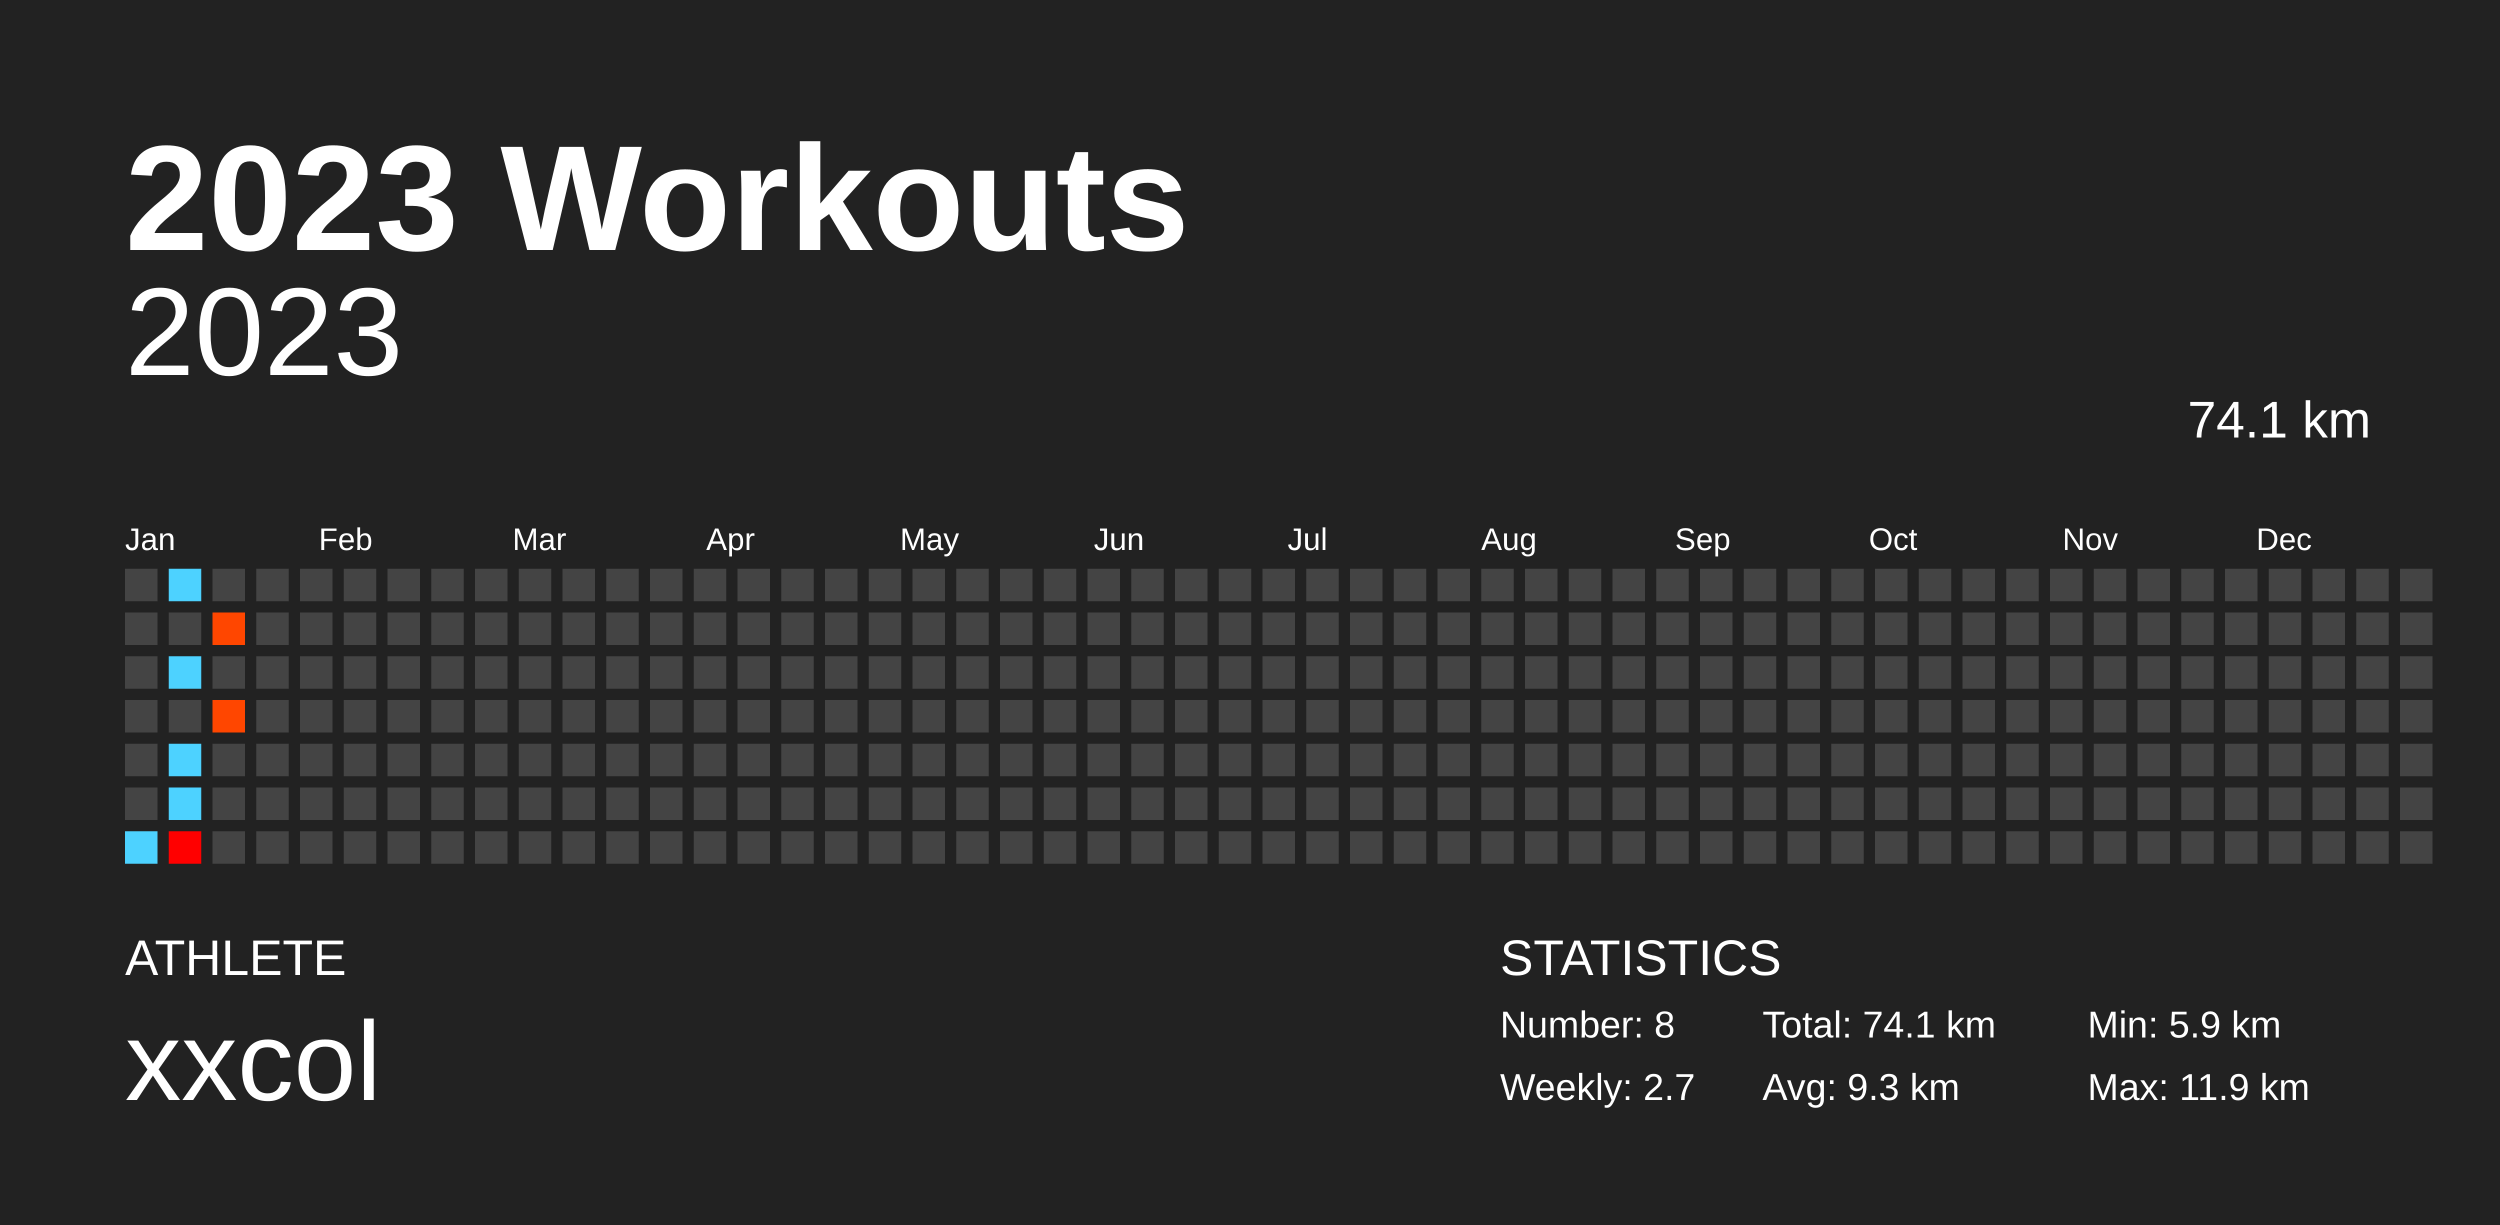
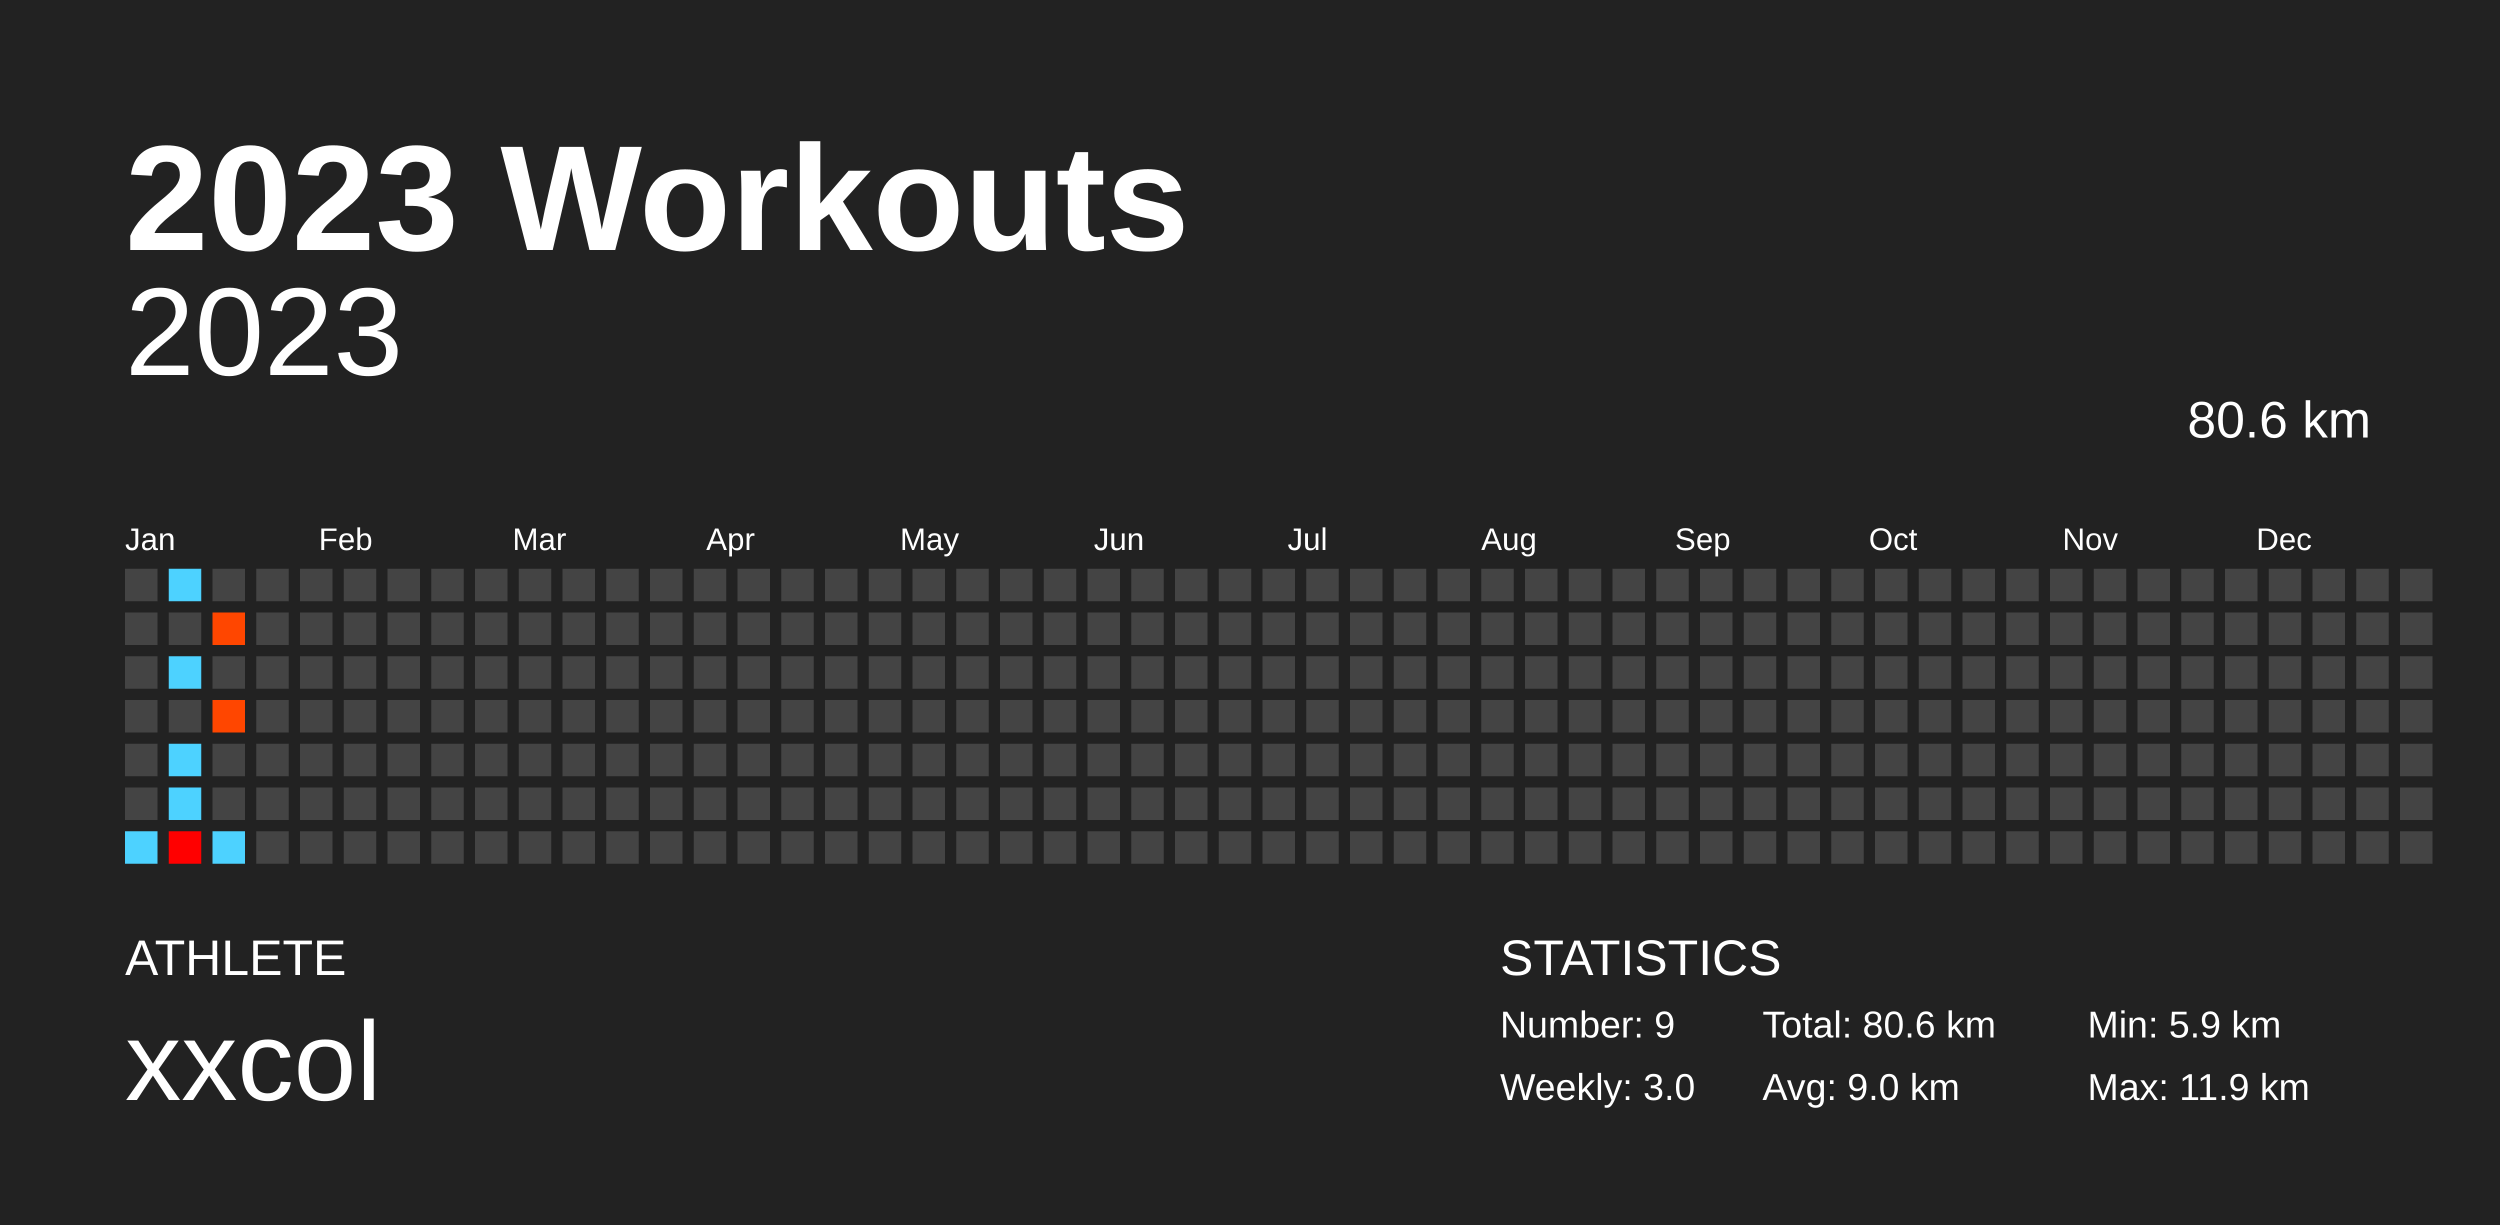
<svg xmlns="http://www.w3.org/2000/svg" baseProfile="full" height="98mm" version="1.1" viewBox="0,0,200,98" width="200mm">
  <defs />
  <rect fill="#222222" height="98" width="200" x="0" y="0" />
  <text fill="#FFFFFF" style="font-size:12px; font-family:Arial; font-weight:bold;" x="10" y="20">2023 Workouts</text>
  <text fill="#FFFFFF" style="font-size:4px; font-family:Arial" x="10" y="78">ATHLETE</text>
  <text fill="#FFFFFF" style="font-size:9px; font-family:Arial" x="10" y="88">xxcol</text>
  <text fill="#FFFFFF" style="font-size:4px; font-family:Arial" x="120" y="78">STATISTICS</text>
-   <text fill="#FFFFFF" style="font-size:3px; font-family:Arial" x="120" y="83">Number: 8</text>
-   <text fill="#FFFFFF" style="font-size:3px; font-family:Arial" x="120" y="88">Weekly: 2.7</text>
-   <text fill="#FFFFFF" style="font-size:3px; font-family:Arial" x="141" y="83">Total: 74.1 km</text>
-   <text fill="#FFFFFF" style="font-size:3px; font-family:Arial" x="141" y="88">Avg: 9.3 km</text>
+   <text fill="#FFFFFF" style="font-size:3px; font-family:Arial" x="120" y="83">Number: 9</text>
+   <text fill="#FFFFFF" style="font-size:3px; font-family:Arial" x="120" y="88">Weekly: 3.0</text>
+   <text fill="#FFFFFF" style="font-size:3px; font-family:Arial" x="141" y="83">Total: 80.6 km</text>
+   <text fill="#FFFFFF" style="font-size:3px; font-family:Arial" x="141" y="88">Avg: 9.0 km</text>
  <text fill="#FFFFFF" style="font-size:3px; font-family:Arial" x="167" y="83">Min: 5.9 km</text>
  <text fill="#FFFFFF" style="font-size:3px; font-family:Arial" x="167" y="88">Max: 11.9 km</text>
  <text alignment-baseline="hanging" fill="#FFFFFF" style="font-size:10.0px; font-family:Arial;" x="10" y="30">2023</text>
-   <text alignment-baseline="hanging" fill="#FFFFFF" style="font-size:4.125px; font-family:Arial;" x="175" y="35">74.1 km</text>
+   <text alignment-baseline="hanging" fill="#FFFFFF" style="font-size:4.125px; font-family:Arial;" x="175" y="35">80.6 km</text>
  <text fill="#FFFFFF" style="font-size:2.5px; font-family:Arial" x="10.0" y="44">Jan</text>
  <text fill="#FFFFFF" style="font-size:2.5px; font-family:Arial" x="25.5" y="44">Feb</text>
  <text fill="#FFFFFF" style="font-size:2.5px; font-family:Arial" x="41.0" y="44">Mar</text>
  <text fill="#FFFFFF" style="font-size:2.5px; font-family:Arial" x="56.5" y="44">Apr</text>
  <text fill="#FFFFFF" style="font-size:2.5px; font-family:Arial" x="72.0" y="44">May</text>
  <text fill="#FFFFFF" style="font-size:2.5px; font-family:Arial" x="87.5" y="44">Jun</text>
  <text fill="#FFFFFF" style="font-size:2.5px; font-family:Arial" x="103.0" y="44">Jul</text>
  <text fill="#FFFFFF" style="font-size:2.5px; font-family:Arial" x="118.5" y="44">Aug</text>
  <text fill="#FFFFFF" style="font-size:2.5px; font-family:Arial" x="134.0" y="44">Sep</text>
  <text fill="#FFFFFF" style="font-size:2.5px; font-family:Arial" x="149.5" y="44">Oct</text>
  <text fill="#FFFFFF" style="font-size:2.5px; font-family:Arial" x="165.0" y="44">Nov</text>
  <text fill="#FFFFFF" style="font-size:2.5px; font-family:Arial" x="180.5" y="44">Dec</text>
  <rect fill="#444444" height="2.6" width="2.6" x="10.0" y="45.5" />
  <rect fill="#444444" height="2.6" width="2.6" x="10.0" y="49.0" />
  <rect fill="#444444" height="2.6" width="2.6" x="10.0" y="52.5" />
  <rect fill="#444444" height="2.6" width="2.6" x="10.0" y="56.0" />
  <rect fill="#444444" height="2.6" width="2.6" x="10.0" y="59.5" />
  <rect fill="#444444" height="2.6" width="2.6" x="10.0" y="63.0" />
  <rect fill="#4dd2ff" height="2.6" width="2.6" x="10.0" y="66.5" />
  <rect fill="#4dd2ff" height="2.6" width="2.6" x="13.5" y="45.5" />
  <rect fill="#444444" height="2.6" width="2.6" x="13.5" y="49.0" />
  <rect fill="#4dd2ff" height="2.6" width="2.6" x="13.5" y="52.5" />
  <rect fill="#444444" height="2.6" width="2.6" x="13.5" y="56.0" />
  <rect fill="#4dd2ff" height="2.6" width="2.6" x="13.5" y="59.5" />
  <rect fill="#4dd2ff" height="2.6" width="2.6" x="13.5" y="63.0" />
  <rect fill="#ff0000" height="2.6" width="2.6" x="13.5" y="66.5" />
  <rect fill="#444444" height="2.6" width="2.6" x="17.0" y="45.5" />
  <rect fill="#ff4600" height="2.6" width="2.6" x="17.0" y="49.0" />
  <rect fill="#444444" height="2.6" width="2.6" x="17.0" y="52.5" />
  <rect fill="#ff4600" height="2.6" width="2.6" x="17.0" y="56.0" />
  <rect fill="#444444" height="2.6" width="2.6" x="17.0" y="59.5" />
  <rect fill="#444444" height="2.6" width="2.6" x="17.0" y="63.0" />
-   <rect fill="#444444" height="2.6" width="2.6" x="17.0" y="66.5" />
+   <rect fill="#4dd2ff" height="2.6" width="2.6" x="17.0" y="66.5" />
  <rect fill="#444444" height="2.6" width="2.6" x="20.5" y="45.5" />
  <rect fill="#444444" height="2.6" width="2.6" x="20.5" y="49.0" />
  <rect fill="#444444" height="2.6" width="2.6" x="20.5" y="52.5" />
  <rect fill="#444444" height="2.6" width="2.6" x="20.5" y="56.0" />
  <rect fill="#444444" height="2.6" width="2.6" x="20.5" y="59.5" />
  <rect fill="#444444" height="2.6" width="2.6" x="20.5" y="63.0" />
  <rect fill="#444444" height="2.6" width="2.6" x="20.5" y="66.5" />
  <rect fill="#444444" height="2.6" width="2.6" x="24.0" y="45.5" />
  <rect fill="#444444" height="2.6" width="2.6" x="24.0" y="49.0" />
  <rect fill="#444444" height="2.6" width="2.6" x="24.0" y="52.5" />
  <rect fill="#444444" height="2.6" width="2.6" x="24.0" y="56.0" />
  <rect fill="#444444" height="2.6" width="2.6" x="24.0" y="59.5" />
  <rect fill="#444444" height="2.6" width="2.6" x="24.0" y="63.0" />
  <rect fill="#444444" height="2.6" width="2.6" x="24.0" y="66.5" />
  <rect fill="#444444" height="2.6" width="2.6" x="27.5" y="45.5" />
  <rect fill="#444444" height="2.6" width="2.6" x="27.5" y="49.0" />
  <rect fill="#444444" height="2.6" width="2.6" x="27.5" y="52.5" />
  <rect fill="#444444" height="2.6" width="2.6" x="27.5" y="56.0" />
  <rect fill="#444444" height="2.6" width="2.6" x="27.5" y="59.5" />
  <rect fill="#444444" height="2.6" width="2.6" x="27.5" y="63.0" />
  <rect fill="#444444" height="2.6" width="2.6" x="27.5" y="66.5" />
  <rect fill="#444444" height="2.6" width="2.6" x="31.0" y="45.5" />
  <rect fill="#444444" height="2.6" width="2.6" x="31.0" y="49.0" />
  <rect fill="#444444" height="2.6" width="2.6" x="31.0" y="52.5" />
  <rect fill="#444444" height="2.6" width="2.6" x="31.0" y="56.0" />
  <rect fill="#444444" height="2.6" width="2.6" x="31.0" y="59.5" />
  <rect fill="#444444" height="2.6" width="2.6" x="31.0" y="63.0" />
  <rect fill="#444444" height="2.6" width="2.6" x="31.0" y="66.5" />
  <rect fill="#444444" height="2.6" width="2.6" x="34.5" y="45.5" />
  <rect fill="#444444" height="2.6" width="2.6" x="34.5" y="49.0" />
  <rect fill="#444444" height="2.6" width="2.6" x="34.5" y="52.5" />
  <rect fill="#444444" height="2.6" width="2.6" x="34.5" y="56.0" />
  <rect fill="#444444" height="2.6" width="2.6" x="34.5" y="59.5" />
  <rect fill="#444444" height="2.6" width="2.6" x="34.5" y="63.0" />
  <rect fill="#444444" height="2.6" width="2.6" x="34.5" y="66.5" />
  <rect fill="#444444" height="2.6" width="2.6" x="38.0" y="45.5" />
  <rect fill="#444444" height="2.6" width="2.6" x="38.0" y="49.0" />
  <rect fill="#444444" height="2.6" width="2.6" x="38.0" y="52.5" />
  <rect fill="#444444" height="2.6" width="2.6" x="38.0" y="56.0" />
  <rect fill="#444444" height="2.6" width="2.6" x="38.0" y="59.5" />
  <rect fill="#444444" height="2.6" width="2.6" x="38.0" y="63.0" />
  <rect fill="#444444" height="2.6" width="2.6" x="38.0" y="66.5" />
  <rect fill="#444444" height="2.6" width="2.6" x="41.5" y="45.5" />
  <rect fill="#444444" height="2.6" width="2.6" x="41.5" y="49.0" />
  <rect fill="#444444" height="2.6" width="2.6" x="41.5" y="52.5" />
  <rect fill="#444444" height="2.6" width="2.6" x="41.5" y="56.0" />
  <rect fill="#444444" height="2.6" width="2.6" x="41.5" y="59.5" />
  <rect fill="#444444" height="2.6" width="2.6" x="41.5" y="63.0" />
  <rect fill="#444444" height="2.6" width="2.6" x="41.5" y="66.5" />
  <rect fill="#444444" height="2.6" width="2.6" x="45.0" y="45.5" />
  <rect fill="#444444" height="2.6" width="2.6" x="45.0" y="49.0" />
  <rect fill="#444444" height="2.6" width="2.6" x="45.0" y="52.5" />
  <rect fill="#444444" height="2.6" width="2.6" x="45.0" y="56.0" />
  <rect fill="#444444" height="2.6" width="2.6" x="45.0" y="59.5" />
  <rect fill="#444444" height="2.6" width="2.6" x="45.0" y="63.0" />
  <rect fill="#444444" height="2.6" width="2.6" x="45.0" y="66.5" />
  <rect fill="#444444" height="2.6" width="2.6" x="48.5" y="45.5" />
  <rect fill="#444444" height="2.6" width="2.6" x="48.5" y="49.0" />
  <rect fill="#444444" height="2.6" width="2.6" x="48.5" y="52.5" />
  <rect fill="#444444" height="2.6" width="2.6" x="48.5" y="56.0" />
  <rect fill="#444444" height="2.6" width="2.6" x="48.5" y="59.5" />
  <rect fill="#444444" height="2.6" width="2.6" x="48.5" y="63.0" />
  <rect fill="#444444" height="2.6" width="2.6" x="48.5" y="66.5" />
  <rect fill="#444444" height="2.6" width="2.6" x="52.0" y="45.5" />
  <rect fill="#444444" height="2.6" width="2.6" x="52.0" y="49.0" />
  <rect fill="#444444" height="2.6" width="2.6" x="52.0" y="52.5" />
  <rect fill="#444444" height="2.6" width="2.6" x="52.0" y="56.0" />
  <rect fill="#444444" height="2.6" width="2.6" x="52.0" y="59.5" />
  <rect fill="#444444" height="2.6" width="2.6" x="52.0" y="63.0" />
  <rect fill="#444444" height="2.6" width="2.6" x="52.0" y="66.5" />
  <rect fill="#444444" height="2.6" width="2.6" x="55.5" y="45.5" />
  <rect fill="#444444" height="2.6" width="2.6" x="55.5" y="49.0" />
  <rect fill="#444444" height="2.6" width="2.6" x="55.5" y="52.5" />
  <rect fill="#444444" height="2.6" width="2.6" x="55.5" y="56.0" />
  <rect fill="#444444" height="2.6" width="2.6" x="55.5" y="59.5" />
  <rect fill="#444444" height="2.6" width="2.6" x="55.5" y="63.0" />
  <rect fill="#444444" height="2.6" width="2.6" x="55.5" y="66.5" />
  <rect fill="#444444" height="2.6" width="2.6" x="59.0" y="45.5" />
  <rect fill="#444444" height="2.6" width="2.6" x="59.0" y="49.0" />
  <rect fill="#444444" height="2.6" width="2.6" x="59.0" y="52.5" />
  <rect fill="#444444" height="2.6" width="2.6" x="59.0" y="56.0" />
  <rect fill="#444444" height="2.6" width="2.6" x="59.0" y="59.5" />
  <rect fill="#444444" height="2.6" width="2.6" x="59.0" y="63.0" />
  <rect fill="#444444" height="2.6" width="2.6" x="59.0" y="66.5" />
  <rect fill="#444444" height="2.6" width="2.6" x="62.5" y="45.5" />
  <rect fill="#444444" height="2.6" width="2.6" x="62.5" y="49.0" />
  <rect fill="#444444" height="2.6" width="2.6" x="62.5" y="52.5" />
  <rect fill="#444444" height="2.6" width="2.6" x="62.5" y="56.0" />
  <rect fill="#444444" height="2.6" width="2.6" x="62.5" y="59.5" />
  <rect fill="#444444" height="2.6" width="2.6" x="62.5" y="63.0" />
  <rect fill="#444444" height="2.6" width="2.6" x="62.5" y="66.5" />
  <rect fill="#444444" height="2.6" width="2.6" x="66.0" y="45.5" />
  <rect fill="#444444" height="2.6" width="2.6" x="66.0" y="49.0" />
  <rect fill="#444444" height="2.6" width="2.6" x="66.0" y="52.5" />
  <rect fill="#444444" height="2.6" width="2.6" x="66.0" y="56.0" />
  <rect fill="#444444" height="2.6" width="2.6" x="66.0" y="59.5" />
  <rect fill="#444444" height="2.6" width="2.6" x="66.0" y="63.0" />
  <rect fill="#444444" height="2.6" width="2.6" x="66.0" y="66.5" />
  <rect fill="#444444" height="2.6" width="2.6" x="69.5" y="45.5" />
  <rect fill="#444444" height="2.6" width="2.6" x="69.5" y="49.0" />
  <rect fill="#444444" height="2.6" width="2.6" x="69.5" y="52.5" />
  <rect fill="#444444" height="2.6" width="2.6" x="69.5" y="56.0" />
  <rect fill="#444444" height="2.6" width="2.6" x="69.5" y="59.5" />
  <rect fill="#444444" height="2.6" width="2.6" x="69.5" y="63.0" />
  <rect fill="#444444" height="2.6" width="2.6" x="69.5" y="66.5" />
  <rect fill="#444444" height="2.6" width="2.6" x="73.0" y="45.5" />
  <rect fill="#444444" height="2.6" width="2.6" x="73.0" y="49.0" />
  <rect fill="#444444" height="2.6" width="2.6" x="73.0" y="52.5" />
  <rect fill="#444444" height="2.6" width="2.6" x="73.0" y="56.0" />
  <rect fill="#444444" height="2.6" width="2.6" x="73.0" y="59.5" />
  <rect fill="#444444" height="2.6" width="2.6" x="73.0" y="63.0" />
  <rect fill="#444444" height="2.6" width="2.6" x="73.0" y="66.5" />
  <rect fill="#444444" height="2.6" width="2.6" x="76.5" y="45.5" />
  <rect fill="#444444" height="2.6" width="2.6" x="76.5" y="49.0" />
  <rect fill="#444444" height="2.6" width="2.6" x="76.5" y="52.5" />
  <rect fill="#444444" height="2.6" width="2.6" x="76.5" y="56.0" />
  <rect fill="#444444" height="2.6" width="2.6" x="76.5" y="59.5" />
  <rect fill="#444444" height="2.6" width="2.6" x="76.5" y="63.0" />
  <rect fill="#444444" height="2.6" width="2.6" x="76.5" y="66.5" />
  <rect fill="#444444" height="2.6" width="2.6" x="80.0" y="45.5" />
  <rect fill="#444444" height="2.6" width="2.6" x="80.0" y="49.0" />
  <rect fill="#444444" height="2.6" width="2.6" x="80.0" y="52.5" />
  <rect fill="#444444" height="2.6" width="2.6" x="80.0" y="56.0" />
  <rect fill="#444444" height="2.6" width="2.6" x="80.0" y="59.5" />
  <rect fill="#444444" height="2.6" width="2.6" x="80.0" y="63.0" />
  <rect fill="#444444" height="2.6" width="2.6" x="80.0" y="66.5" />
  <rect fill="#444444" height="2.6" width="2.6" x="83.5" y="45.5" />
  <rect fill="#444444" height="2.6" width="2.6" x="83.5" y="49.0" />
  <rect fill="#444444" height="2.6" width="2.6" x="83.5" y="52.5" />
  <rect fill="#444444" height="2.6" width="2.6" x="83.5" y="56.0" />
  <rect fill="#444444" height="2.6" width="2.6" x="83.5" y="59.5" />
  <rect fill="#444444" height="2.6" width="2.6" x="83.5" y="63.0" />
  <rect fill="#444444" height="2.6" width="2.6" x="83.5" y="66.5" />
  <rect fill="#444444" height="2.6" width="2.6" x="87.0" y="45.5" />
  <rect fill="#444444" height="2.6" width="2.6" x="87.0" y="49.0" />
  <rect fill="#444444" height="2.6" width="2.6" x="87.0" y="52.5" />
  <rect fill="#444444" height="2.6" width="2.6" x="87.0" y="56.0" />
  <rect fill="#444444" height="2.6" width="2.6" x="87.0" y="59.5" />
  <rect fill="#444444" height="2.6" width="2.6" x="87.0" y="63.0" />
  <rect fill="#444444" height="2.6" width="2.6" x="87.0" y="66.5" />
  <rect fill="#444444" height="2.6" width="2.6" x="90.5" y="45.5" />
  <rect fill="#444444" height="2.6" width="2.6" x="90.5" y="49.0" />
  <rect fill="#444444" height="2.6" width="2.6" x="90.5" y="52.5" />
  <rect fill="#444444" height="2.6" width="2.6" x="90.5" y="56.0" />
  <rect fill="#444444" height="2.6" width="2.6" x="90.5" y="59.5" />
  <rect fill="#444444" height="2.6" width="2.6" x="90.5" y="63.0" />
  <rect fill="#444444" height="2.6" width="2.6" x="90.5" y="66.5" />
  <rect fill="#444444" height="2.6" width="2.6" x="94.0" y="45.5" />
  <rect fill="#444444" height="2.6" width="2.6" x="94.0" y="49.0" />
  <rect fill="#444444" height="2.6" width="2.6" x="94.0" y="52.5" />
  <rect fill="#444444" height="2.6" width="2.6" x="94.0" y="56.0" />
  <rect fill="#444444" height="2.6" width="2.6" x="94.0" y="59.5" />
  <rect fill="#444444" height="2.6" width="2.6" x="94.0" y="63.0" />
  <rect fill="#444444" height="2.6" width="2.6" x="94.0" y="66.5" />
  <rect fill="#444444" height="2.6" width="2.6" x="97.5" y="45.5" />
  <rect fill="#444444" height="2.6" width="2.6" x="97.5" y="49.0" />
  <rect fill="#444444" height="2.6" width="2.6" x="97.5" y="52.5" />
  <rect fill="#444444" height="2.6" width="2.6" x="97.5" y="56.0" />
  <rect fill="#444444" height="2.6" width="2.6" x="97.5" y="59.5" />
  <rect fill="#444444" height="2.6" width="2.6" x="97.5" y="63.0" />
  <rect fill="#444444" height="2.6" width="2.6" x="97.5" y="66.5" />
  <rect fill="#444444" height="2.6" width="2.6" x="101.0" y="45.5" />
  <rect fill="#444444" height="2.6" width="2.6" x="101.0" y="49.0" />
  <rect fill="#444444" height="2.6" width="2.6" x="101.0" y="52.5" />
  <rect fill="#444444" height="2.6" width="2.6" x="101.0" y="56.0" />
  <rect fill="#444444" height="2.6" width="2.6" x="101.0" y="59.5" />
  <rect fill="#444444" height="2.6" width="2.6" x="101.0" y="63.0" />
  <rect fill="#444444" height="2.6" width="2.6" x="101.0" y="66.5" />
  <rect fill="#444444" height="2.6" width="2.6" x="104.5" y="45.5" />
  <rect fill="#444444" height="2.6" width="2.6" x="104.5" y="49.0" />
  <rect fill="#444444" height="2.6" width="2.6" x="104.5" y="52.5" />
  <rect fill="#444444" height="2.6" width="2.6" x="104.5" y="56.0" />
  <rect fill="#444444" height="2.6" width="2.6" x="104.5" y="59.5" />
  <rect fill="#444444" height="2.6" width="2.6" x="104.5" y="63.0" />
  <rect fill="#444444" height="2.6" width="2.6" x="104.5" y="66.5" />
  <rect fill="#444444" height="2.6" width="2.6" x="108.0" y="45.5" />
  <rect fill="#444444" height="2.6" width="2.6" x="108.0" y="49.0" />
  <rect fill="#444444" height="2.6" width="2.6" x="108.0" y="52.5" />
  <rect fill="#444444" height="2.6" width="2.6" x="108.0" y="56.0" />
  <rect fill="#444444" height="2.6" width="2.6" x="108.0" y="59.5" />
  <rect fill="#444444" height="2.6" width="2.6" x="108.0" y="63.0" />
  <rect fill="#444444" height="2.6" width="2.6" x="108.0" y="66.5" />
  <rect fill="#444444" height="2.6" width="2.6" x="111.5" y="45.5" />
  <rect fill="#444444" height="2.6" width="2.6" x="111.5" y="49.0" />
  <rect fill="#444444" height="2.6" width="2.6" x="111.5" y="52.5" />
  <rect fill="#444444" height="2.6" width="2.6" x="111.5" y="56.0" />
  <rect fill="#444444" height="2.6" width="2.6" x="111.5" y="59.5" />
  <rect fill="#444444" height="2.6" width="2.6" x="111.5" y="63.0" />
  <rect fill="#444444" height="2.6" width="2.6" x="111.5" y="66.5" />
  <rect fill="#444444" height="2.6" width="2.6" x="115.0" y="45.5" />
  <rect fill="#444444" height="2.6" width="2.6" x="115.0" y="49.0" />
  <rect fill="#444444" height="2.6" width="2.6" x="115.0" y="52.5" />
  <rect fill="#444444" height="2.6" width="2.6" x="115.0" y="56.0" />
  <rect fill="#444444" height="2.6" width="2.6" x="115.0" y="59.5" />
  <rect fill="#444444" height="2.6" width="2.6" x="115.0" y="63.0" />
  <rect fill="#444444" height="2.6" width="2.6" x="115.0" y="66.5" />
  <rect fill="#444444" height="2.6" width="2.6" x="118.5" y="45.5" />
  <rect fill="#444444" height="2.6" width="2.6" x="118.5" y="49.0" />
  <rect fill="#444444" height="2.6" width="2.6" x="118.5" y="52.5" />
  <rect fill="#444444" height="2.6" width="2.6" x="118.5" y="56.0" />
  <rect fill="#444444" height="2.6" width="2.6" x="118.5" y="59.5" />
  <rect fill="#444444" height="2.6" width="2.6" x="118.5" y="63.0" />
  <rect fill="#444444" height="2.6" width="2.6" x="118.5" y="66.5" />
  <rect fill="#444444" height="2.6" width="2.6" x="122.0" y="45.5" />
  <rect fill="#444444" height="2.6" width="2.6" x="122.0" y="49.0" />
  <rect fill="#444444" height="2.6" width="2.6" x="122.0" y="52.5" />
  <rect fill="#444444" height="2.6" width="2.6" x="122.0" y="56.0" />
  <rect fill="#444444" height="2.6" width="2.6" x="122.0" y="59.5" />
  <rect fill="#444444" height="2.6" width="2.6" x="122.0" y="63.0" />
  <rect fill="#444444" height="2.6" width="2.6" x="122.0" y="66.5" />
  <rect fill="#444444" height="2.6" width="2.6" x="125.5" y="45.5" />
  <rect fill="#444444" height="2.6" width="2.6" x="125.5" y="49.0" />
  <rect fill="#444444" height="2.6" width="2.6" x="125.5" y="52.5" />
  <rect fill="#444444" height="2.6" width="2.6" x="125.5" y="56.0" />
  <rect fill="#444444" height="2.6" width="2.6" x="125.5" y="59.5" />
  <rect fill="#444444" height="2.6" width="2.6" x="125.5" y="63.0" />
  <rect fill="#444444" height="2.6" width="2.6" x="125.5" y="66.5" />
  <rect fill="#444444" height="2.6" width="2.6" x="129.0" y="45.5" />
  <rect fill="#444444" height="2.6" width="2.6" x="129.0" y="49.0" />
  <rect fill="#444444" height="2.6" width="2.6" x="129.0" y="52.5" />
  <rect fill="#444444" height="2.6" width="2.6" x="129.0" y="56.0" />
  <rect fill="#444444" height="2.6" width="2.6" x="129.0" y="59.5" />
  <rect fill="#444444" height="2.6" width="2.6" x="129.0" y="63.0" />
  <rect fill="#444444" height="2.6" width="2.6" x="129.0" y="66.5" />
  <rect fill="#444444" height="2.6" width="2.6" x="132.5" y="45.5" />
  <rect fill="#444444" height="2.6" width="2.6" x="132.5" y="49.0" />
  <rect fill="#444444" height="2.6" width="2.6" x="132.5" y="52.5" />
  <rect fill="#444444" height="2.6" width="2.6" x="132.5" y="56.0" />
  <rect fill="#444444" height="2.6" width="2.6" x="132.5" y="59.5" />
  <rect fill="#444444" height="2.6" width="2.6" x="132.5" y="63.0" />
  <rect fill="#444444" height="2.6" width="2.6" x="132.5" y="66.5" />
  <rect fill="#444444" height="2.6" width="2.6" x="136.0" y="45.5" />
  <rect fill="#444444" height="2.6" width="2.6" x="136.0" y="49.0" />
  <rect fill="#444444" height="2.6" width="2.6" x="136.0" y="52.5" />
  <rect fill="#444444" height="2.6" width="2.6" x="136.0" y="56.0" />
  <rect fill="#444444" height="2.6" width="2.6" x="136.0" y="59.5" />
  <rect fill="#444444" height="2.6" width="2.6" x="136.0" y="63.0" />
  <rect fill="#444444" height="2.6" width="2.6" x="136.0" y="66.5" />
  <rect fill="#444444" height="2.6" width="2.6" x="139.5" y="45.5" />
  <rect fill="#444444" height="2.6" width="2.6" x="139.5" y="49.0" />
  <rect fill="#444444" height="2.6" width="2.6" x="139.5" y="52.5" />
  <rect fill="#444444" height="2.6" width="2.6" x="139.5" y="56.0" />
  <rect fill="#444444" height="2.6" width="2.6" x="139.5" y="59.5" />
  <rect fill="#444444" height="2.6" width="2.6" x="139.5" y="63.0" />
  <rect fill="#444444" height="2.6" width="2.6" x="139.5" y="66.5" />
  <rect fill="#444444" height="2.6" width="2.6" x="143.0" y="45.5" />
  <rect fill="#444444" height="2.6" width="2.6" x="143.0" y="49.0" />
  <rect fill="#444444" height="2.6" width="2.6" x="143.0" y="52.5" />
  <rect fill="#444444" height="2.6" width="2.6" x="143.0" y="56.0" />
  <rect fill="#444444" height="2.6" width="2.6" x="143.0" y="59.5" />
  <rect fill="#444444" height="2.6" width="2.6" x="143.0" y="63.0" />
  <rect fill="#444444" height="2.6" width="2.6" x="143.0" y="66.5" />
  <rect fill="#444444" height="2.6" width="2.6" x="146.5" y="45.5" />
  <rect fill="#444444" height="2.6" width="2.6" x="146.5" y="49.0" />
  <rect fill="#444444" height="2.6" width="2.6" x="146.5" y="52.5" />
  <rect fill="#444444" height="2.6" width="2.6" x="146.5" y="56.0" />
  <rect fill="#444444" height="2.6" width="2.6" x="146.5" y="59.5" />
  <rect fill="#444444" height="2.6" width="2.6" x="146.5" y="63.0" />
  <rect fill="#444444" height="2.6" width="2.6" x="146.5" y="66.5" />
  <rect fill="#444444" height="2.6" width="2.6" x="150.0" y="45.5" />
  <rect fill="#444444" height="2.6" width="2.6" x="150.0" y="49.0" />
  <rect fill="#444444" height="2.6" width="2.6" x="150.0" y="52.5" />
  <rect fill="#444444" height="2.6" width="2.6" x="150.0" y="56.0" />
  <rect fill="#444444" height="2.6" width="2.6" x="150.0" y="59.5" />
  <rect fill="#444444" height="2.6" width="2.6" x="150.0" y="63.0" />
  <rect fill="#444444" height="2.6" width="2.6" x="150.0" y="66.5" />
  <rect fill="#444444" height="2.6" width="2.6" x="153.5" y="45.5" />
  <rect fill="#444444" height="2.6" width="2.6" x="153.5" y="49.0" />
  <rect fill="#444444" height="2.6" width="2.6" x="153.5" y="52.5" />
  <rect fill="#444444" height="2.6" width="2.6" x="153.5" y="56.0" />
  <rect fill="#444444" height="2.6" width="2.6" x="153.5" y="59.5" />
  <rect fill="#444444" height="2.6" width="2.6" x="153.5" y="63.0" />
  <rect fill="#444444" height="2.6" width="2.6" x="153.5" y="66.5" />
  <rect fill="#444444" height="2.6" width="2.6" x="157.0" y="45.5" />
  <rect fill="#444444" height="2.6" width="2.6" x="157.0" y="49.0" />
  <rect fill="#444444" height="2.6" width="2.6" x="157.0" y="52.5" />
  <rect fill="#444444" height="2.6" width="2.6" x="157.0" y="56.0" />
  <rect fill="#444444" height="2.6" width="2.6" x="157.0" y="59.5" />
  <rect fill="#444444" height="2.6" width="2.6" x="157.0" y="63.0" />
  <rect fill="#444444" height="2.6" width="2.6" x="157.0" y="66.5" />
  <rect fill="#444444" height="2.6" width="2.6" x="160.5" y="45.5" />
  <rect fill="#444444" height="2.6" width="2.6" x="160.5" y="49.0" />
  <rect fill="#444444" height="2.6" width="2.6" x="160.5" y="52.5" />
  <rect fill="#444444" height="2.6" width="2.6" x="160.5" y="56.0" />
  <rect fill="#444444" height="2.6" width="2.6" x="160.5" y="59.5" />
  <rect fill="#444444" height="2.6" width="2.6" x="160.5" y="63.0" />
  <rect fill="#444444" height="2.6" width="2.6" x="160.5" y="66.5" />
  <rect fill="#444444" height="2.6" width="2.6" x="164.0" y="45.5" />
  <rect fill="#444444" height="2.6" width="2.6" x="164.0" y="49.0" />
  <rect fill="#444444" height="2.6" width="2.6" x="164.0" y="52.5" />
  <rect fill="#444444" height="2.6" width="2.6" x="164.0" y="56.0" />
  <rect fill="#444444" height="2.6" width="2.6" x="164.0" y="59.5" />
  <rect fill="#444444" height="2.6" width="2.6" x="164.0" y="63.0" />
  <rect fill="#444444" height="2.6" width="2.6" x="164.0" y="66.5" />
  <rect fill="#444444" height="2.6" width="2.6" x="167.5" y="45.5" />
  <rect fill="#444444" height="2.6" width="2.6" x="167.5" y="49.0" />
  <rect fill="#444444" height="2.6" width="2.6" x="167.5" y="52.5" />
  <rect fill="#444444" height="2.6" width="2.6" x="167.5" y="56.0" />
  <rect fill="#444444" height="2.6" width="2.6" x="167.5" y="59.5" />
  <rect fill="#444444" height="2.6" width="2.6" x="167.5" y="63.0" />
  <rect fill="#444444" height="2.6" width="2.6" x="167.5" y="66.5" />
  <rect fill="#444444" height="2.6" width="2.6" x="171.0" y="45.5" />
  <rect fill="#444444" height="2.6" width="2.6" x="171.0" y="49.0" />
  <rect fill="#444444" height="2.6" width="2.6" x="171.0" y="52.5" />
  <rect fill="#444444" height="2.6" width="2.6" x="171.0" y="56.0" />
  <rect fill="#444444" height="2.6" width="2.6" x="171.0" y="59.5" />
  <rect fill="#444444" height="2.6" width="2.6" x="171.0" y="63.0" />
  <rect fill="#444444" height="2.6" width="2.6" x="171.0" y="66.5" />
  <rect fill="#444444" height="2.6" width="2.6" x="174.5" y="45.5" />
  <rect fill="#444444" height="2.6" width="2.6" x="174.5" y="49.0" />
  <rect fill="#444444" height="2.6" width="2.6" x="174.5" y="52.5" />
  <rect fill="#444444" height="2.6" width="2.6" x="174.5" y="56.0" />
  <rect fill="#444444" height="2.6" width="2.6" x="174.5" y="59.5" />
  <rect fill="#444444" height="2.6" width="2.6" x="174.5" y="63.0" />
  <rect fill="#444444" height="2.6" width="2.6" x="174.5" y="66.5" />
  <rect fill="#444444" height="2.6" width="2.6" x="178.0" y="45.5" />
  <rect fill="#444444" height="2.6" width="2.6" x="178.0" y="49.0" />
  <rect fill="#444444" height="2.6" width="2.6" x="178.0" y="52.5" />
  <rect fill="#444444" height="2.6" width="2.6" x="178.0" y="56.0" />
  <rect fill="#444444" height="2.6" width="2.6" x="178.0" y="59.5" />
  <rect fill="#444444" height="2.6" width="2.6" x="178.0" y="63.0" />
  <rect fill="#444444" height="2.6" width="2.6" x="178.0" y="66.5" />
  <rect fill="#444444" height="2.6" width="2.6" x="181.5" y="45.5" />
  <rect fill="#444444" height="2.6" width="2.6" x="181.5" y="49.0" />
  <rect fill="#444444" height="2.6" width="2.6" x="181.5" y="52.5" />
  <rect fill="#444444" height="2.6" width="2.6" x="181.5" y="56.0" />
  <rect fill="#444444" height="2.6" width="2.6" x="181.5" y="59.5" />
  <rect fill="#444444" height="2.6" width="2.6" x="181.5" y="63.0" />
  <rect fill="#444444" height="2.6" width="2.6" x="181.5" y="66.5" />
  <rect fill="#444444" height="2.6" width="2.6" x="185.0" y="45.5" />
  <rect fill="#444444" height="2.6" width="2.6" x="185.0" y="49.0" />
  <rect fill="#444444" height="2.6" width="2.6" x="185.0" y="52.5" />
  <rect fill="#444444" height="2.6" width="2.6" x="185.0" y="56.0" />
  <rect fill="#444444" height="2.6" width="2.6" x="185.0" y="59.5" />
  <rect fill="#444444" height="2.6" width="2.6" x="185.0" y="63.0" />
  <rect fill="#444444" height="2.6" width="2.6" x="185.0" y="66.5" />
  <rect fill="#444444" height="2.6" width="2.6" x="188.5" y="45.5" />
  <rect fill="#444444" height="2.6" width="2.6" x="188.5" y="49.0" />
  <rect fill="#444444" height="2.6" width="2.6" x="188.5" y="52.5" />
  <rect fill="#444444" height="2.6" width="2.6" x="188.5" y="56.0" />
  <rect fill="#444444" height="2.6" width="2.6" x="188.5" y="59.5" />
  <rect fill="#444444" height="2.6" width="2.6" x="188.5" y="63.0" />
  <rect fill="#444444" height="2.6" width="2.6" x="188.5" y="66.5" />
  <rect fill="#444444" height="2.6" width="2.6" x="192.0" y="45.5" />
  <rect fill="#444444" height="2.6" width="2.6" x="192.0" y="49.0" />
  <rect fill="#444444" height="2.6" width="2.6" x="192.0" y="52.5" />
  <rect fill="#444444" height="2.6" width="2.6" x="192.0" y="56.0" />
  <rect fill="#444444" height="2.6" width="2.6" x="192.0" y="59.5" />
  <rect fill="#444444" height="2.6" width="2.6" x="192.0" y="63.0" />
  <rect fill="#444444" height="2.6" width="2.6" x="192.0" y="66.5" />
</svg>
